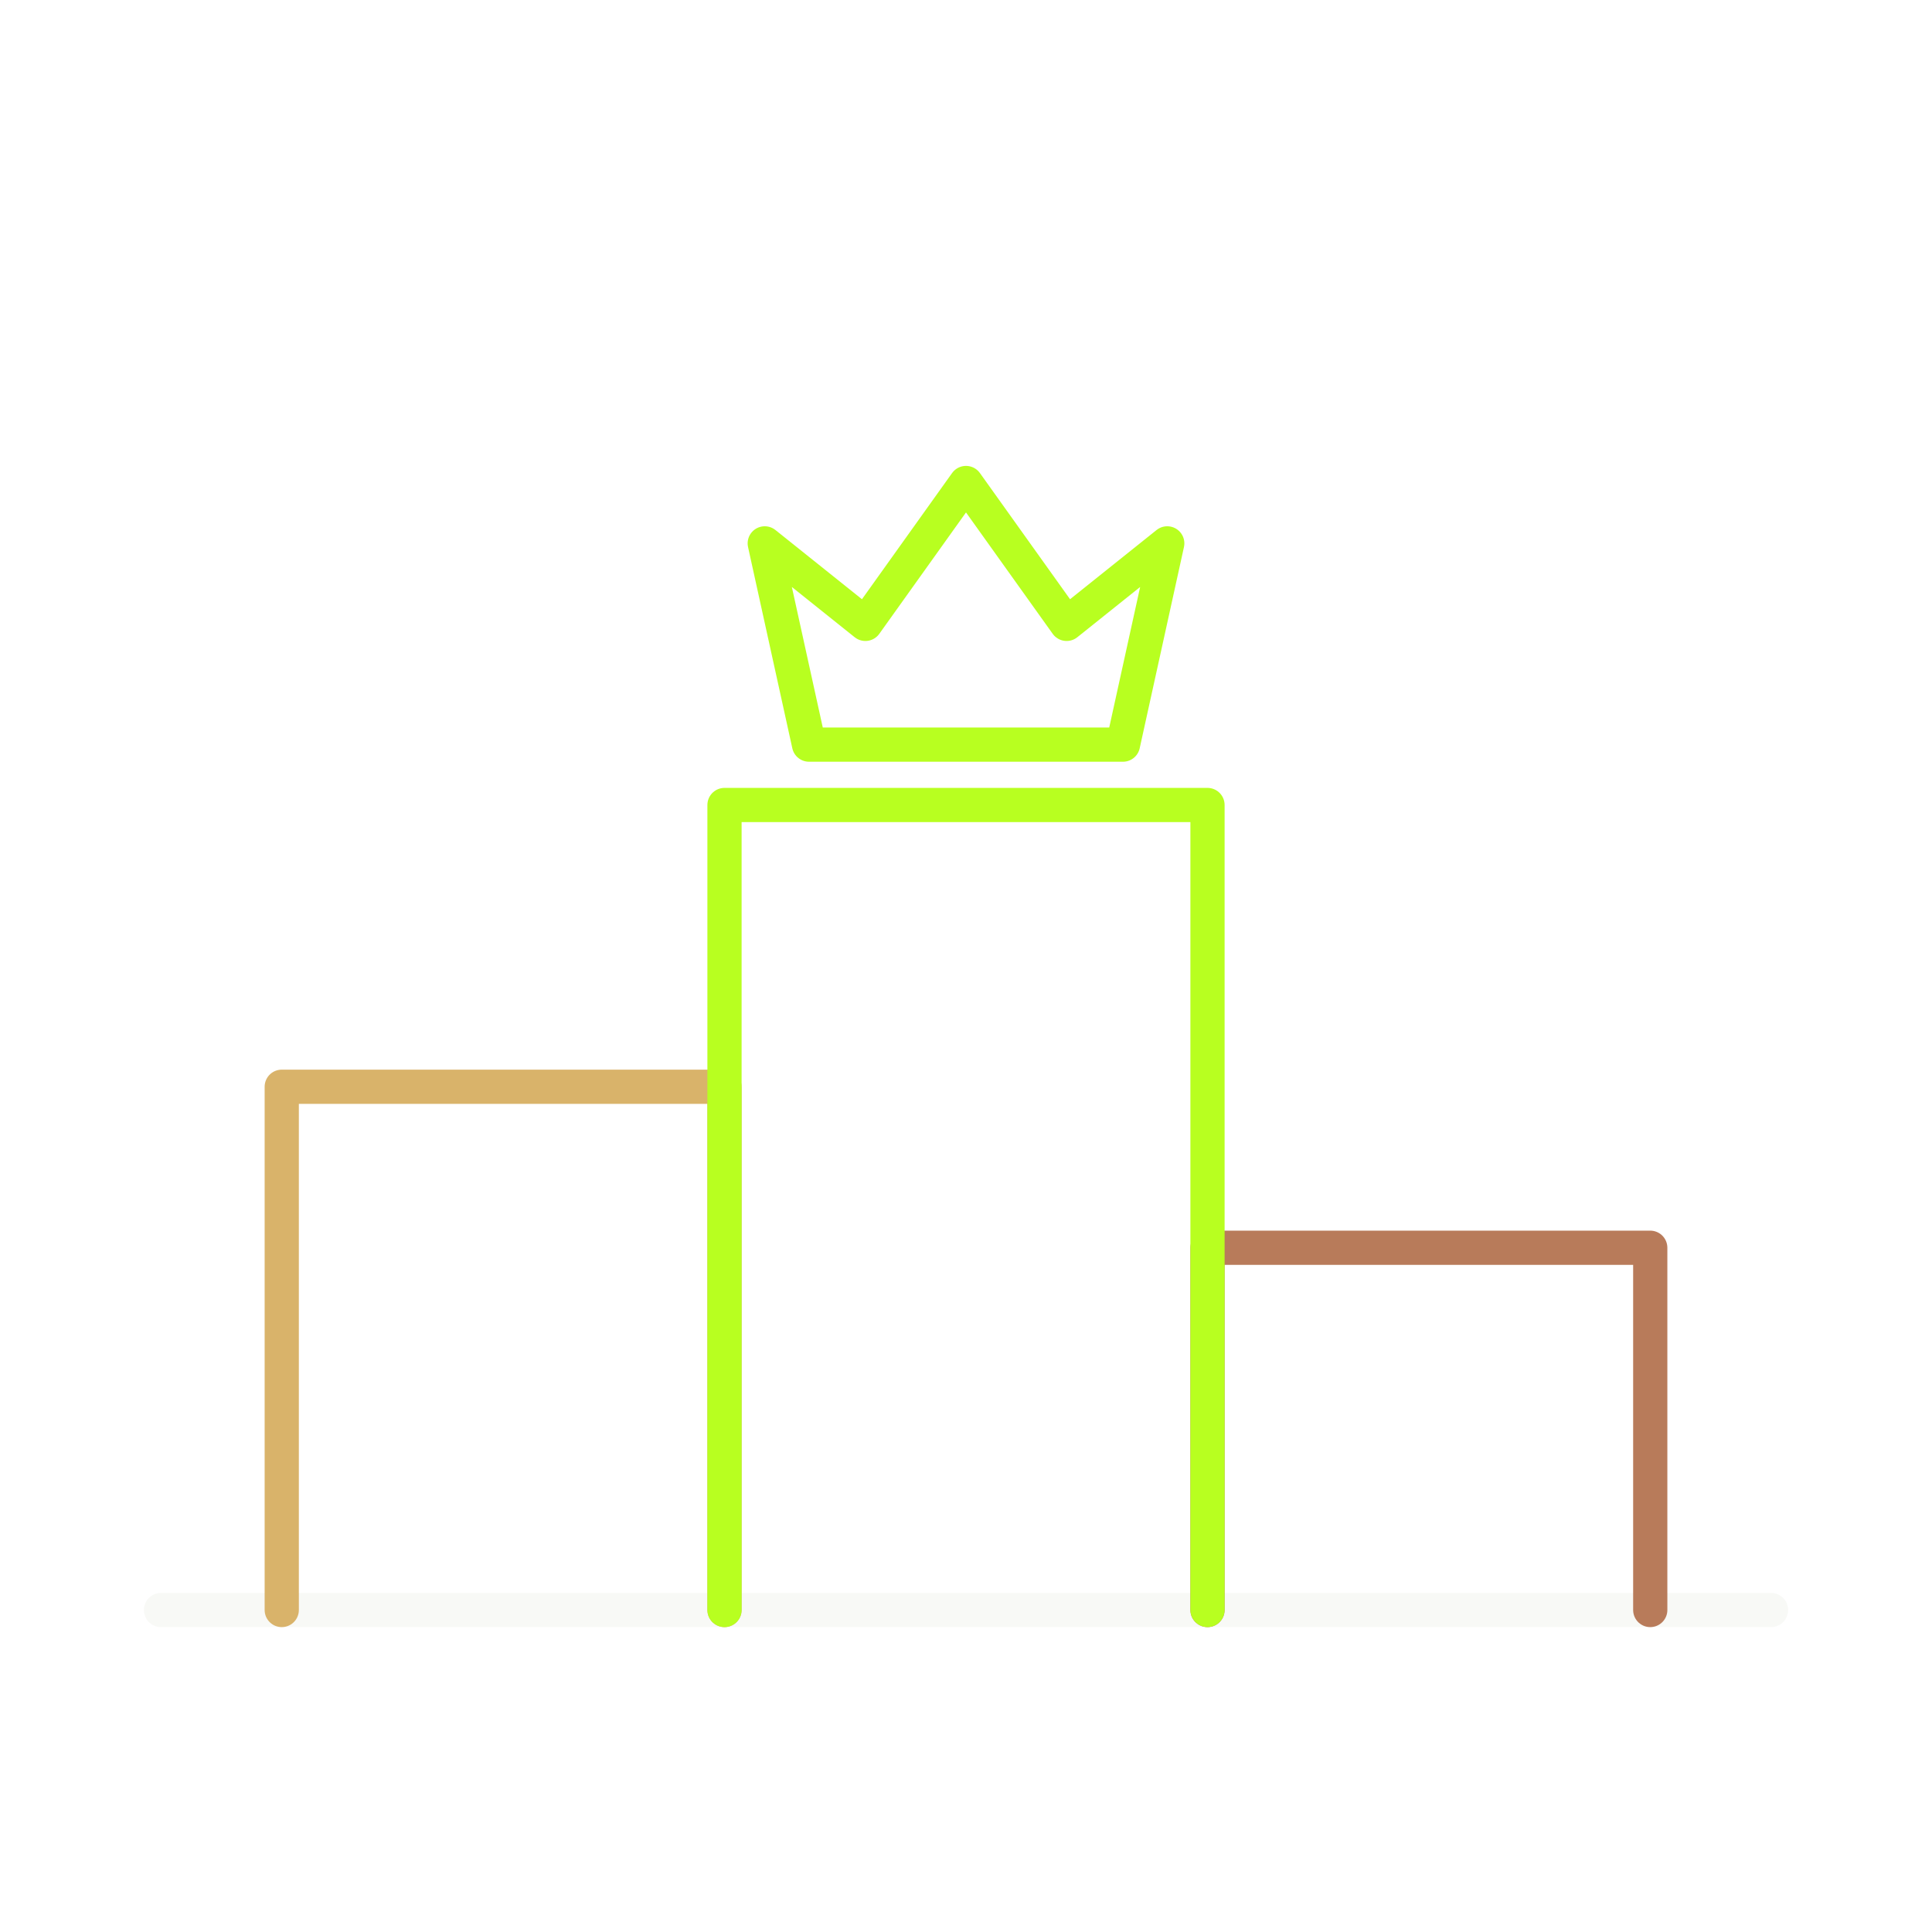
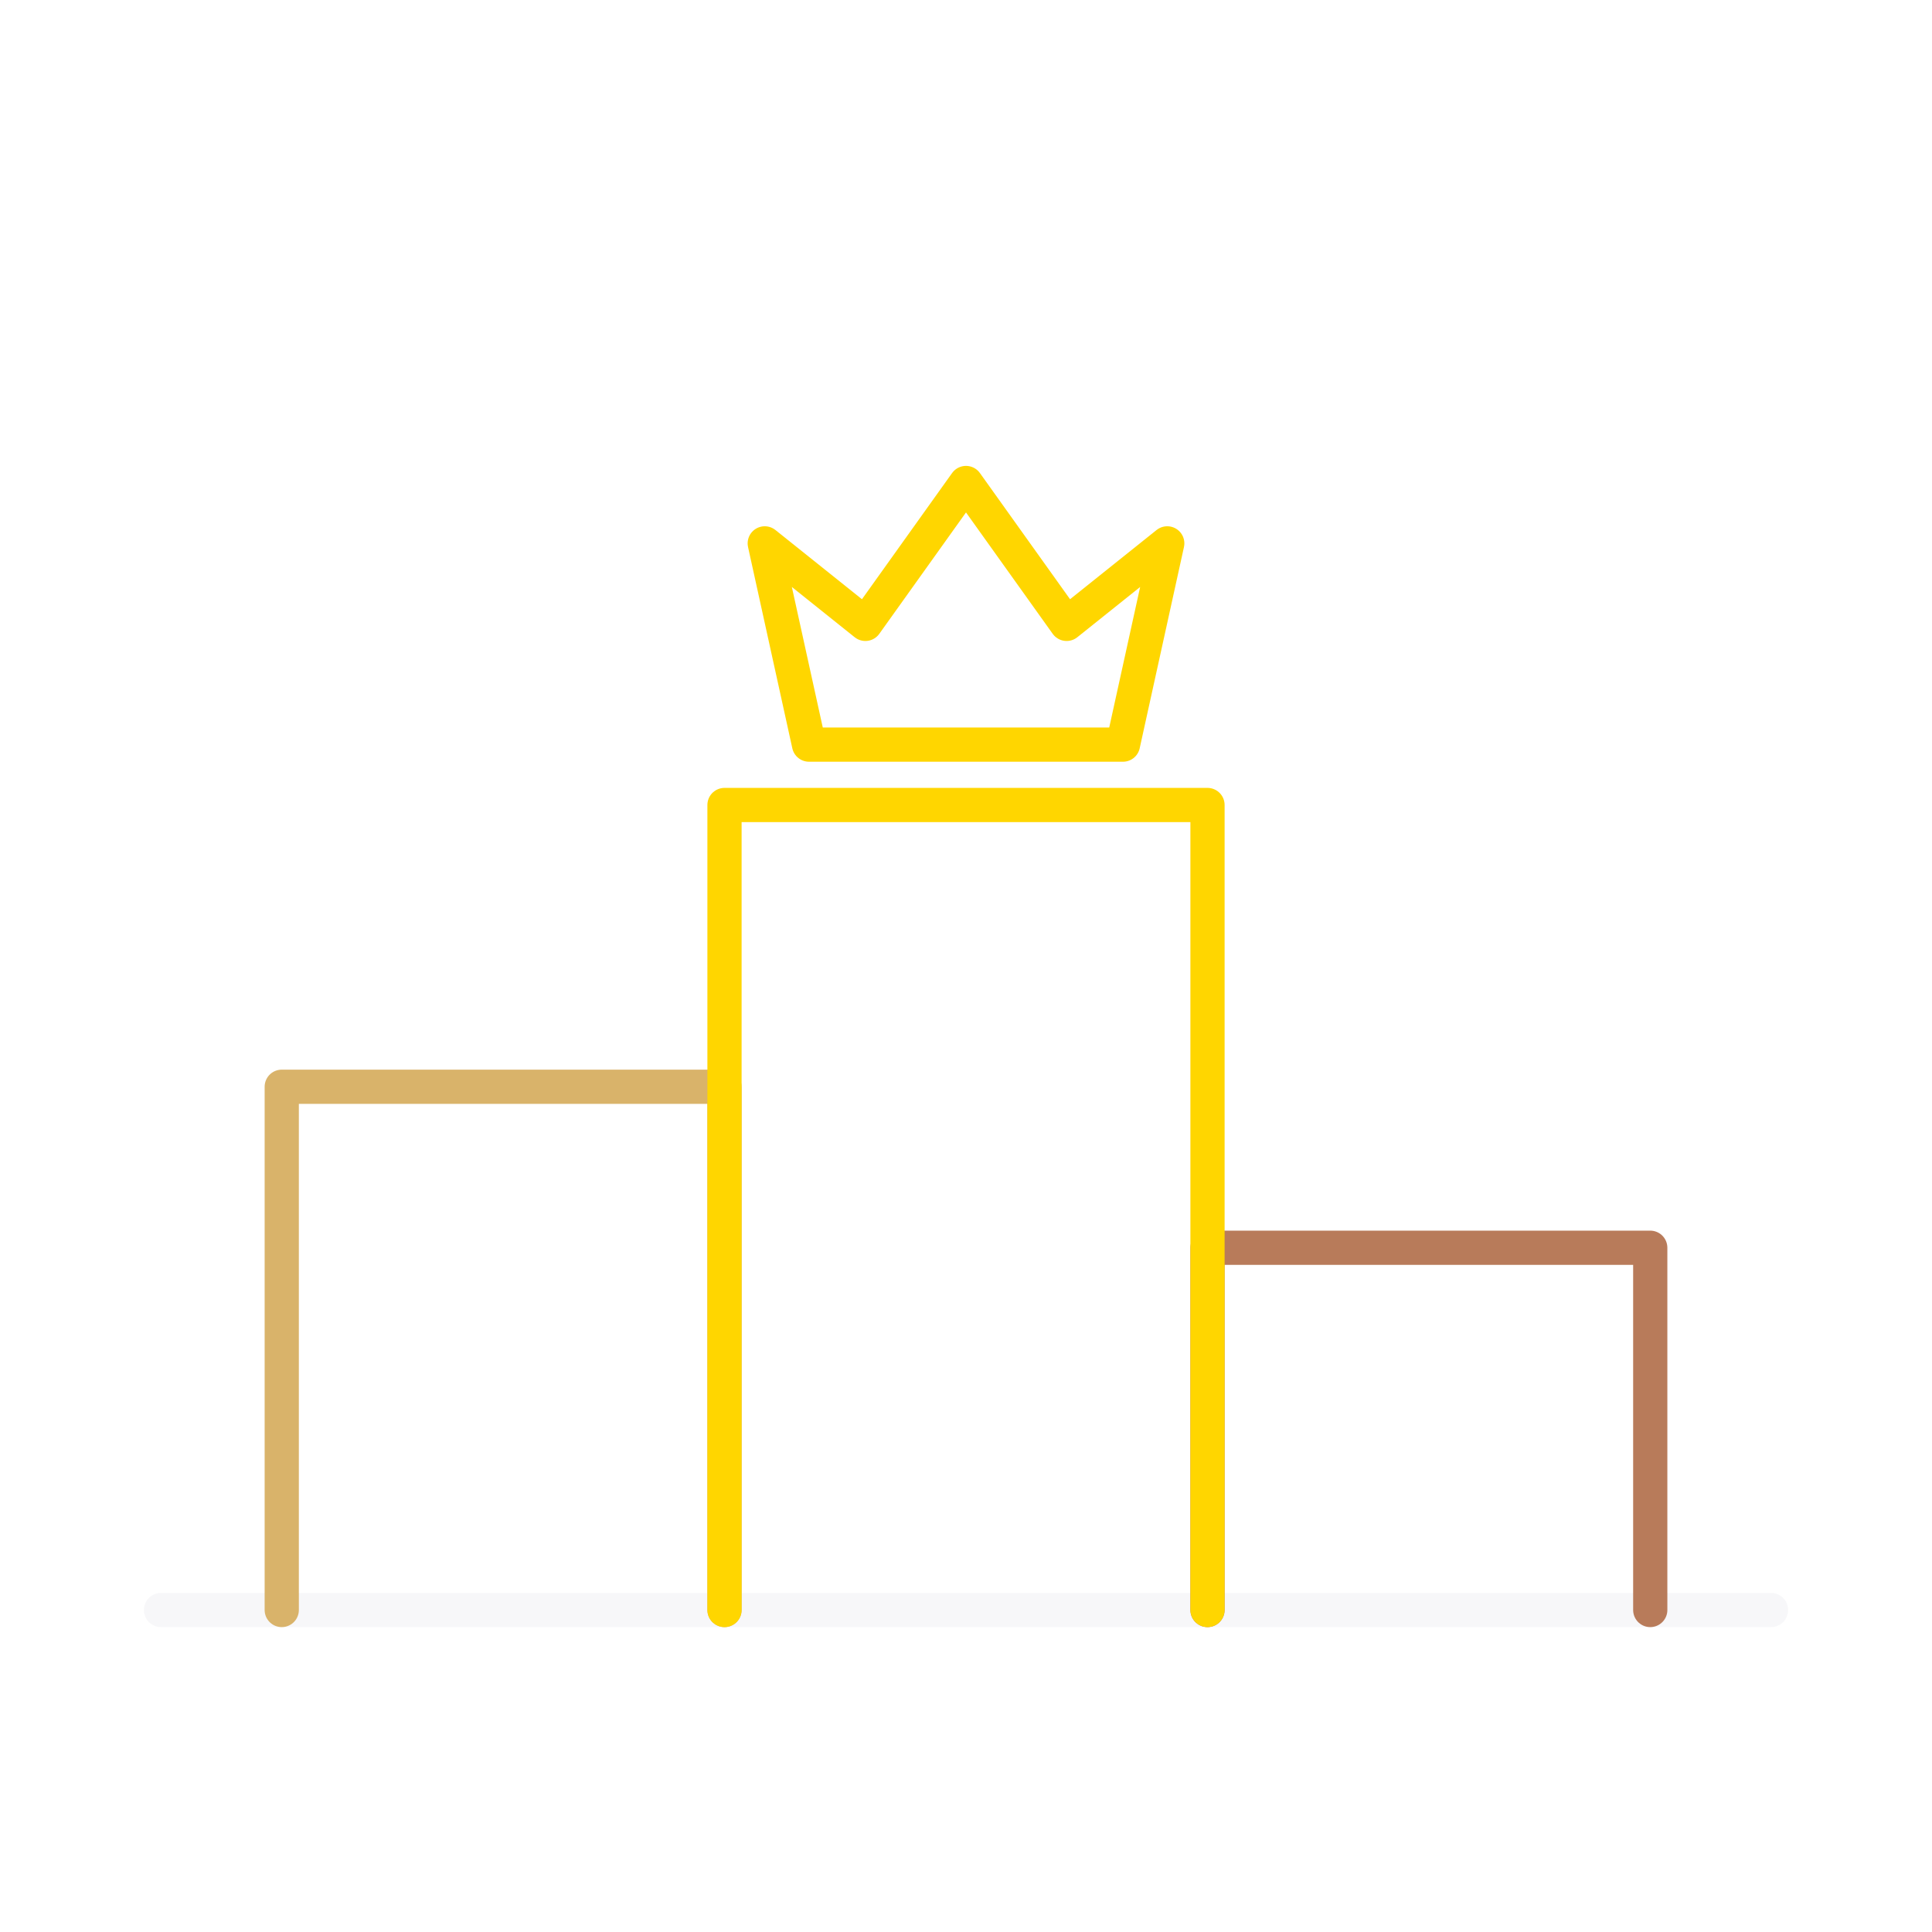
<svg xmlns="http://www.w3.org/2000/svg" width="96" height="96" viewBox="0 0 96 96" fill="none" stroke-width="1.7" stroke-linecap="round" stroke-linejoin="round">
-   <g stroke="#F3F5EF" stroke-opacity="0.58">
+   <g stroke="#F2F2F4" stroke-opacity="0.58">
    <path d="M8 80h80" />
  </g>
  <path d="M14 80V54h22v26" stroke="#D9B36A" />
  <path d="M60 80V62h22v18" stroke="#B87B5A" />
-   <g stroke="#B8FF20">
+   <g stroke="#FFD600">
    <path d="M36 80V40h24v40" />
    <path d="M38 27l5 4 5-7 5 7 5-4-2.2 10H40.2z" />
  </g>
</svg>
